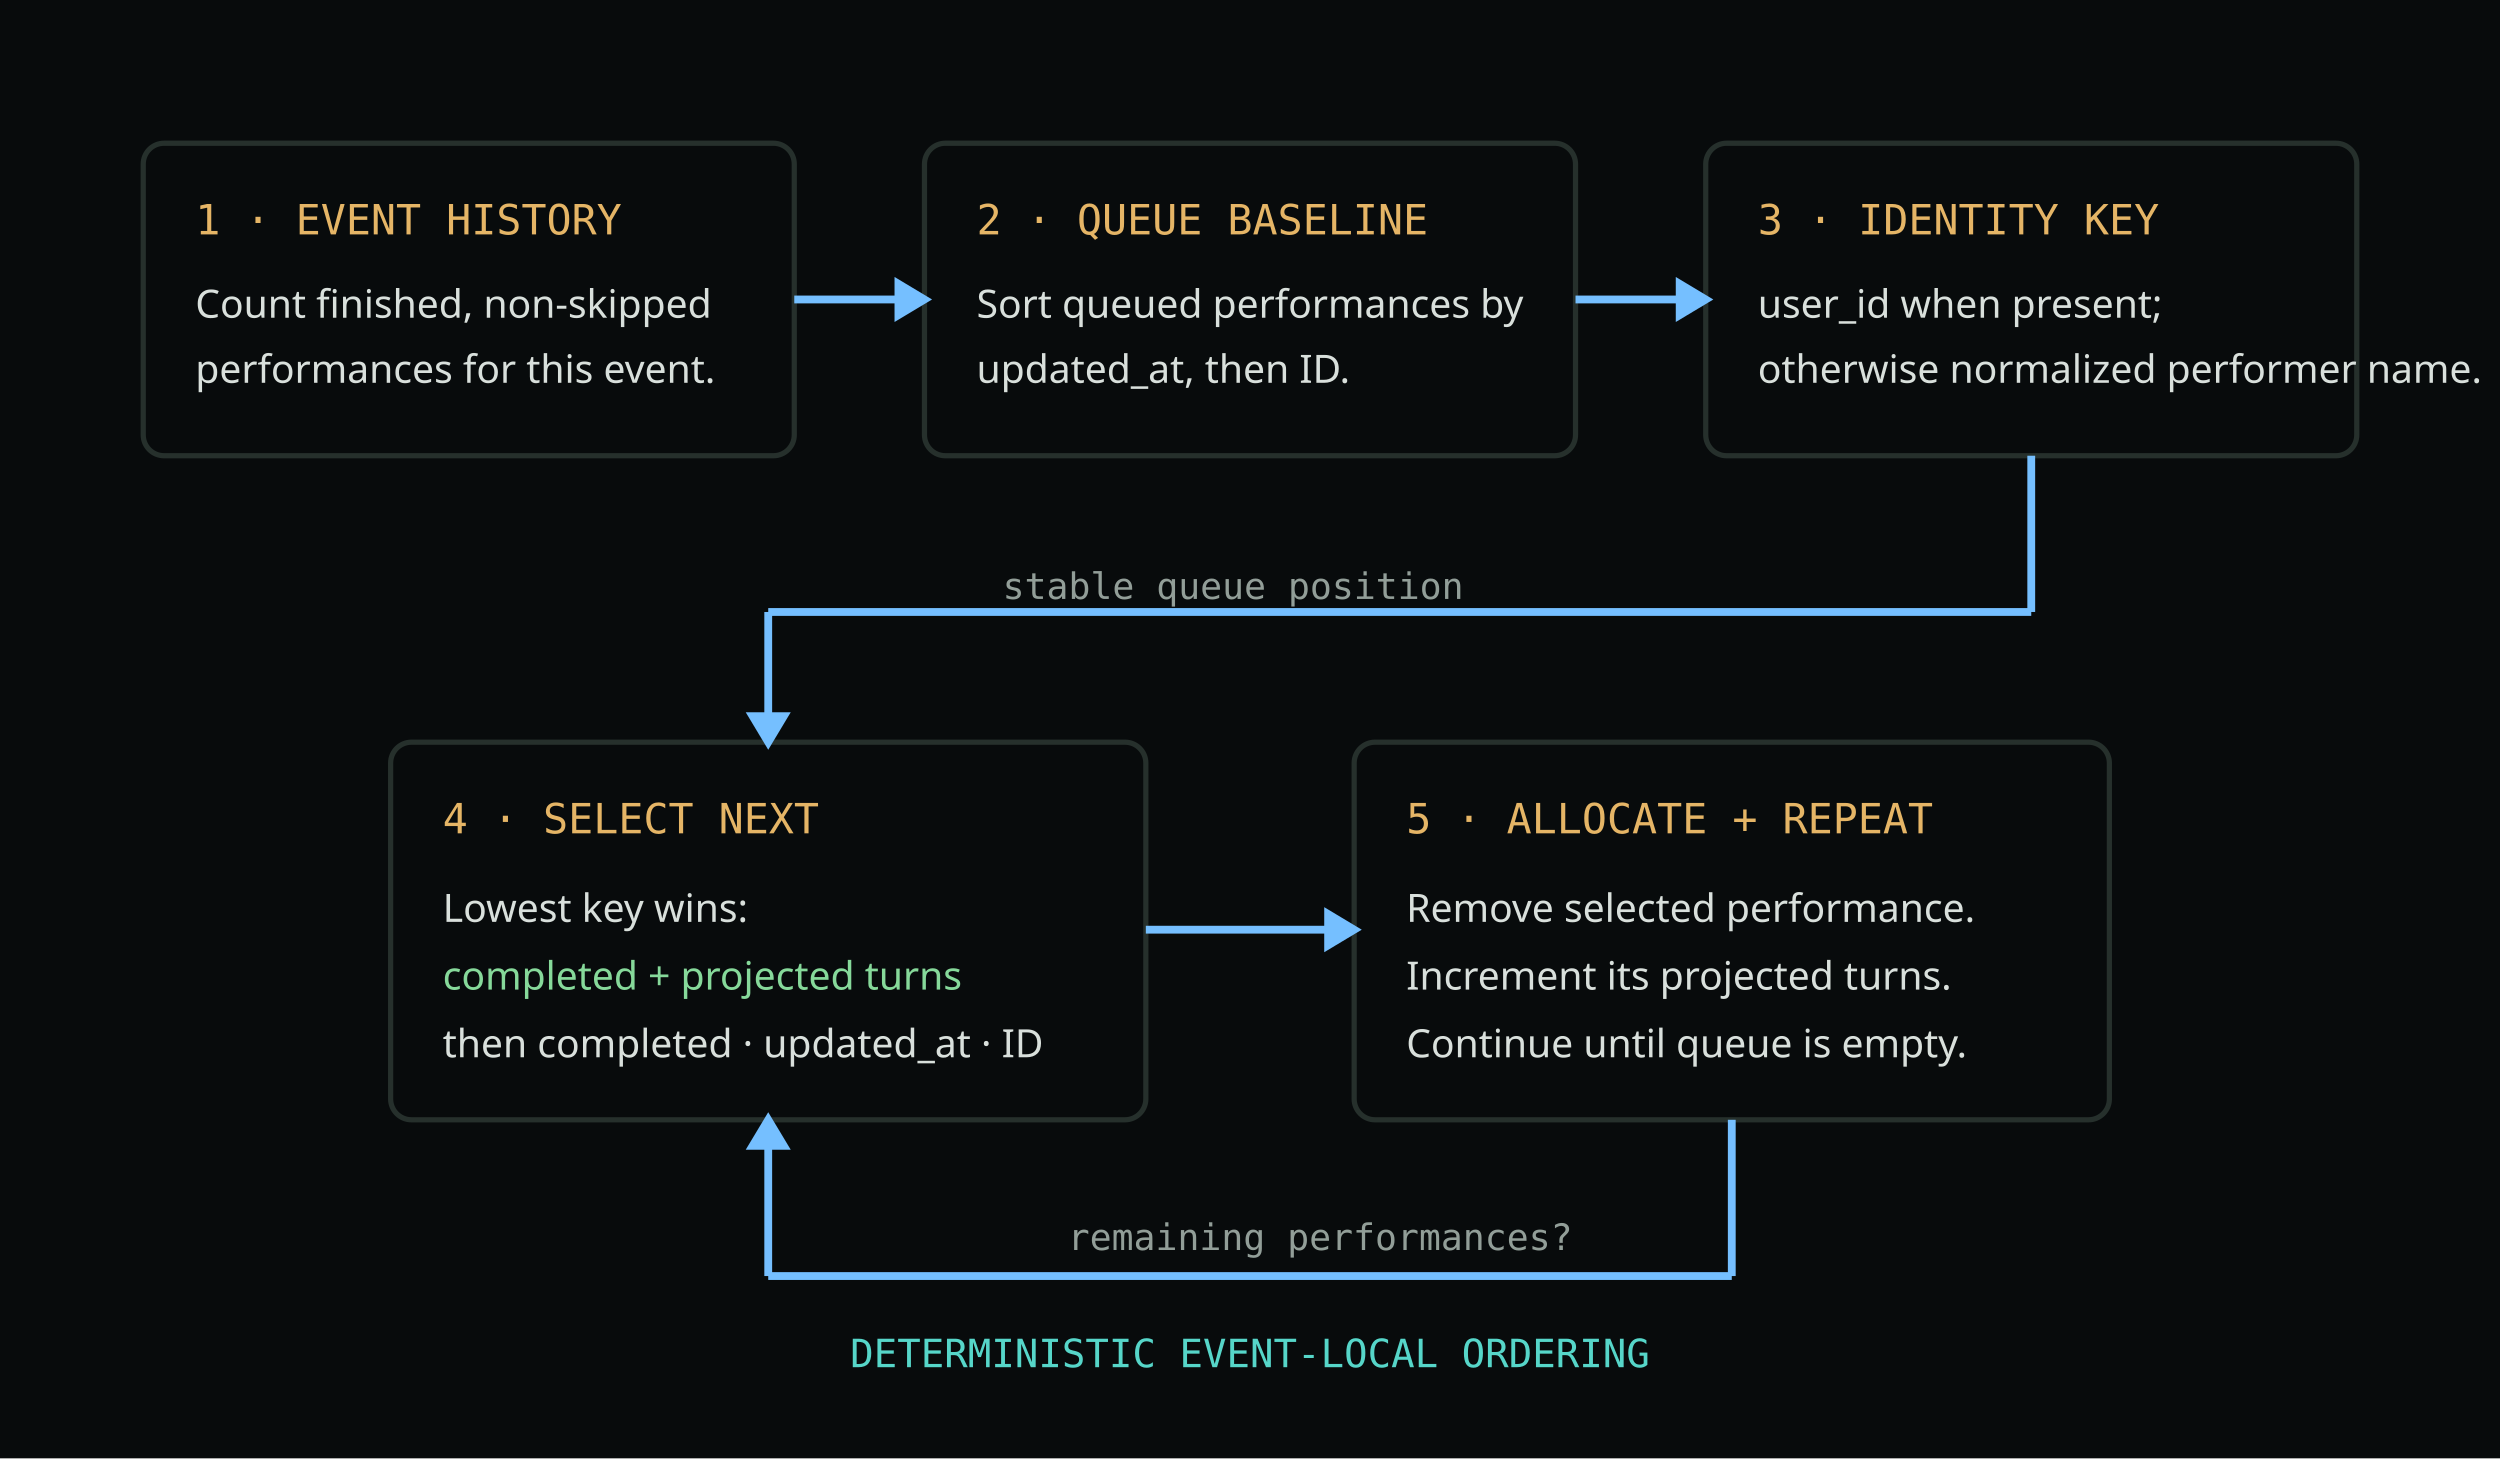
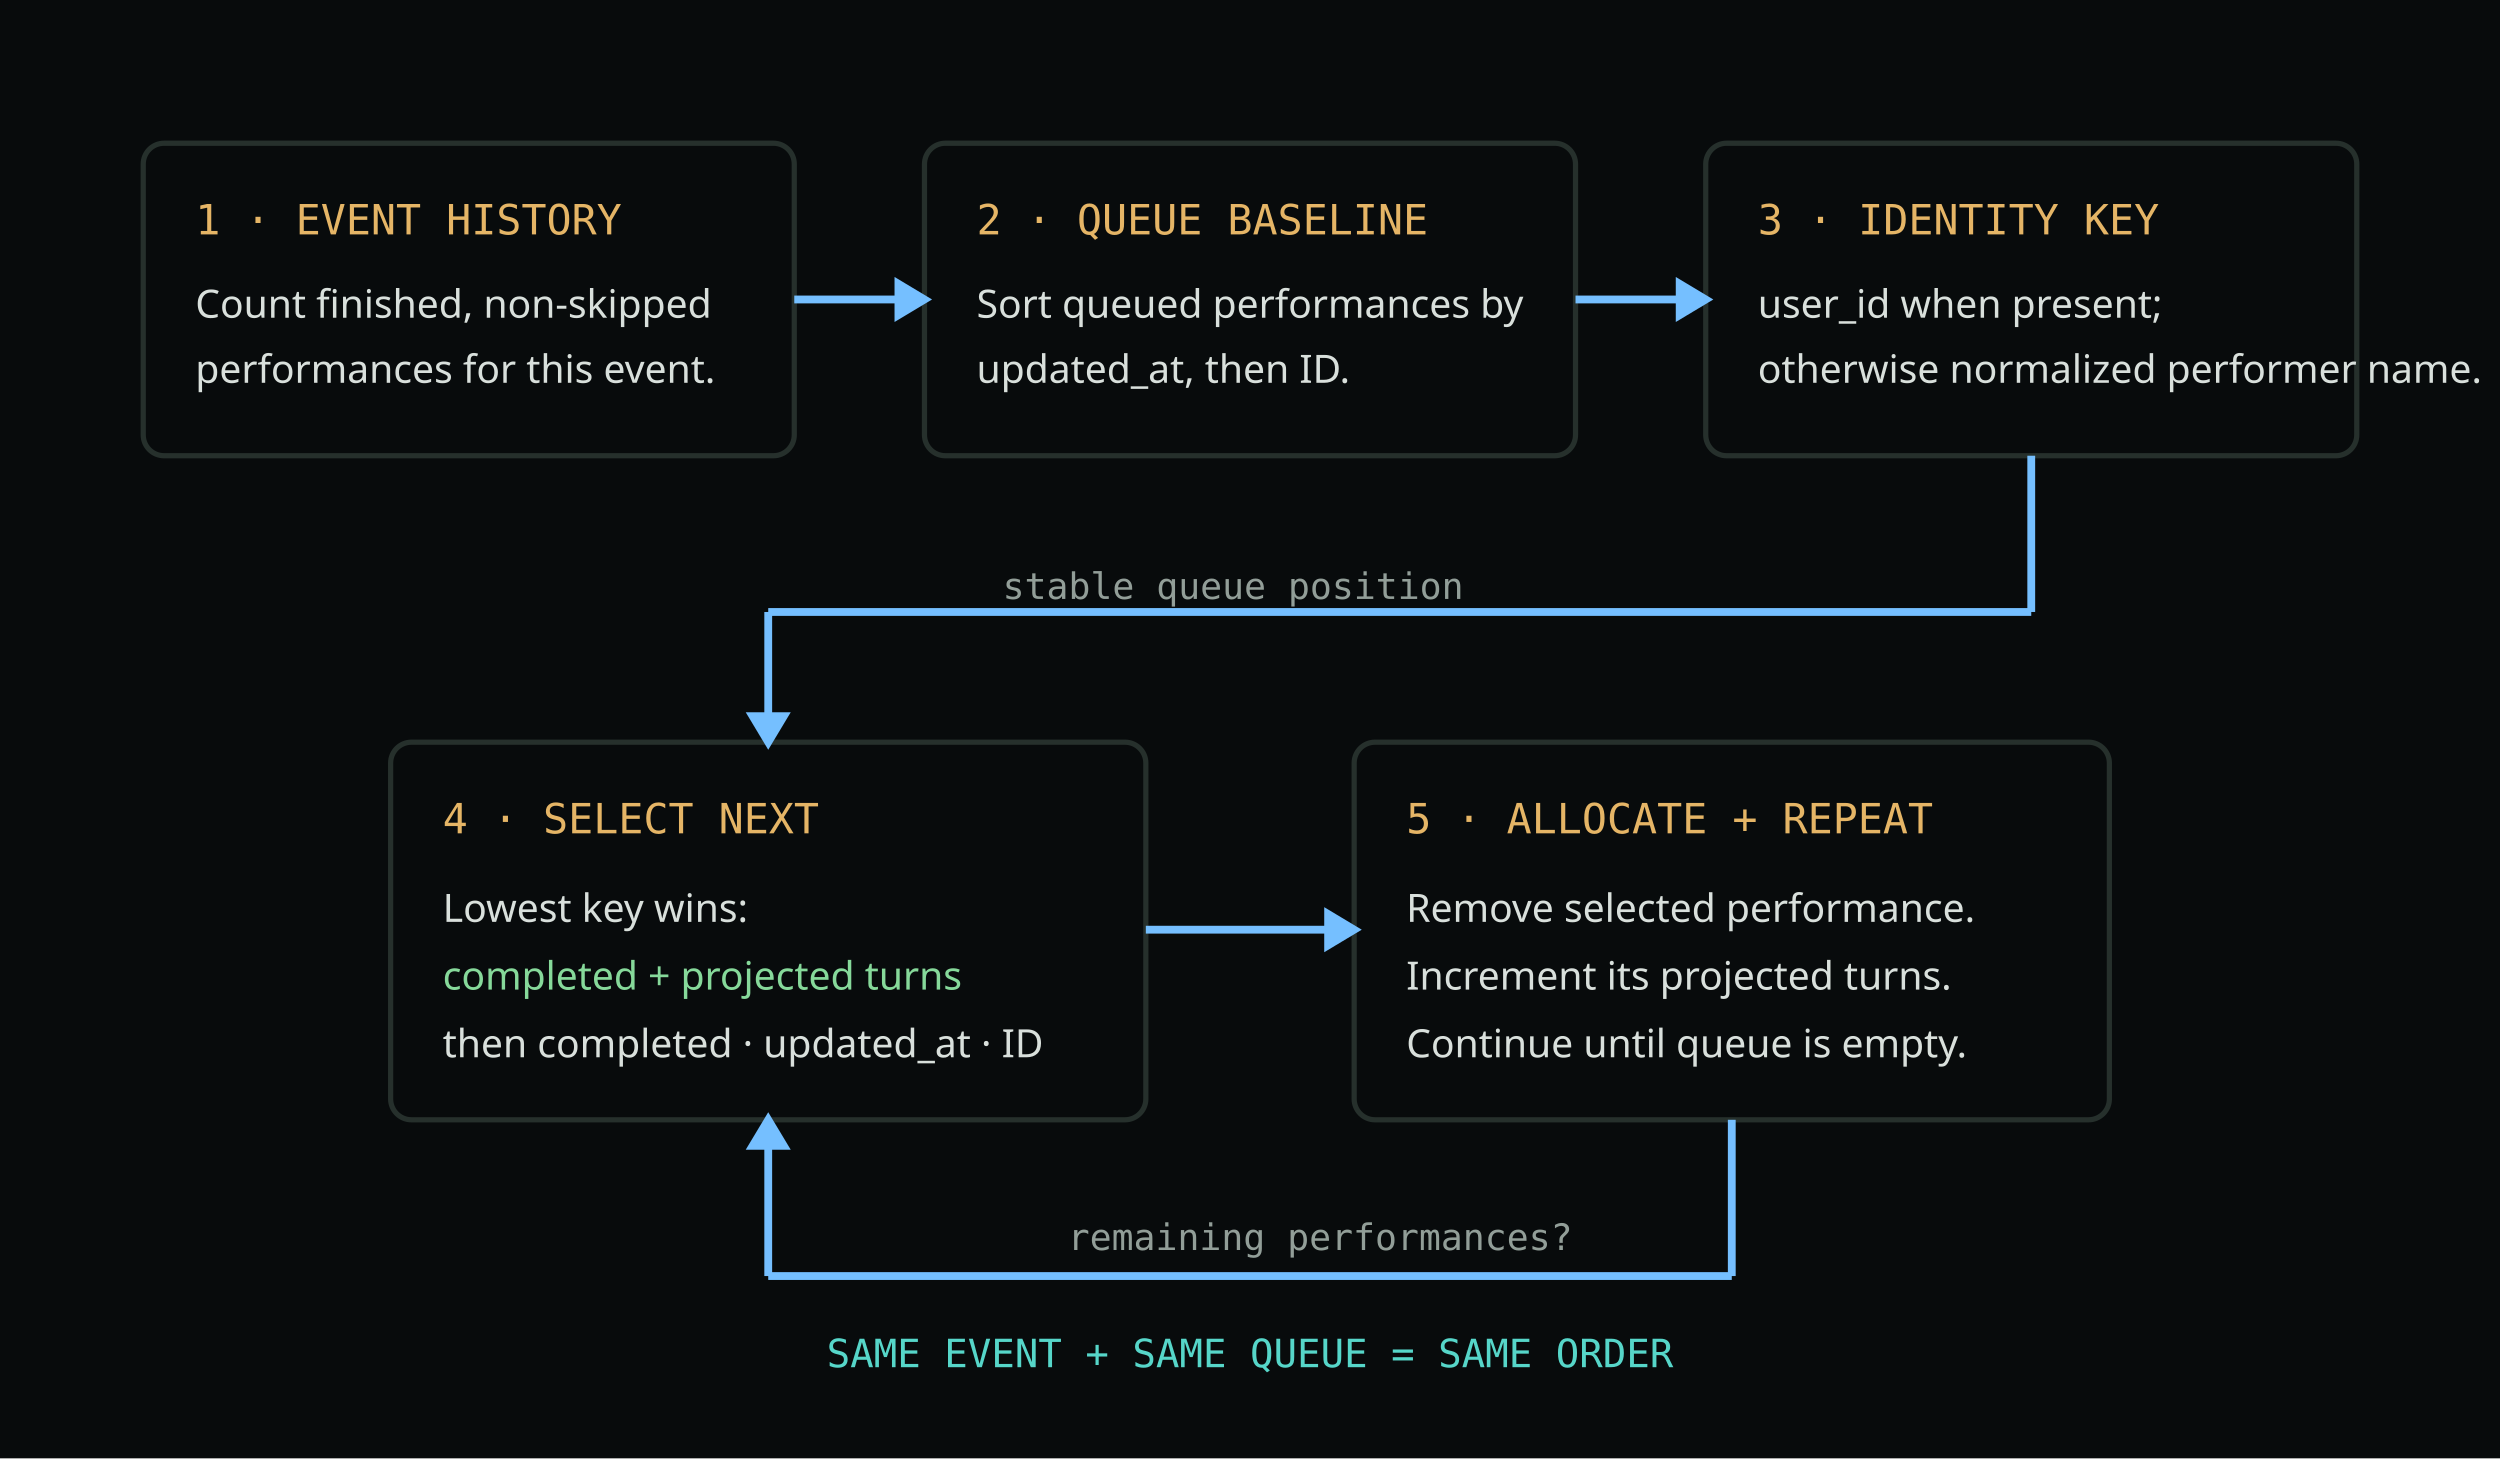
<svg xmlns="http://www.w3.org/2000/svg" width="960" height="560" viewBox="0 0 960 560" role="img" aria-labelledby="title desc">
  <rect width="960" height="560" fill="#080b0c" />
  <g fill="none" stroke="#26302c" stroke-width="2">
    <rect x="55" y="55" width="250" height="120" rx="8" />
    <rect x="355" y="55" width="250" height="120" rx="8" />
    <rect x="655" y="55" width="250" height="120" rx="8" />
    <rect x="150" y="285" width="290" height="145" rx="8" />
    <rect x="520" y="285" width="290" height="145" rx="8" />
  </g>
  <g font-family="ui-monospace, monospace" font-size="16" fill="#e5b566">
    <text x="75" y="90">1 · EVENT HISTORY</text>
    <text x="375" y="90">2 · QUEUE BASELINE</text>
    <text x="675" y="90">3 · IDENTITY KEY</text>
    <text x="170" y="320">4 · SELECT NEXT</text>
    <text x="540" y="320">5 · ALLOCATE + REPEAT</text>
  </g>
  <g font-family="ui-sans-serif, sans-serif" font-size="15" fill="#d9e0dc">
    <text x="75" y="122">Count finished, non-skipped</text>
    <text x="75" y="147">performances for this event.</text>
    <text x="375" y="122">Sort queued performances by</text>
    <text x="375" y="147">updated_at, then ID.</text>
    <text x="675" y="122">user_id when present;</text>
    <text x="675" y="147">otherwise normalized performer name.</text>
    <text x="170" y="354">Lowest key wins:</text>
    <text x="170" y="380" fill="#86d99a">completed + projected turns</text>
    <text x="170" y="406">then completed · updated_at · ID</text>
    <text x="540" y="354">Remove selected performance.</text>
    <text x="540" y="380">Increment its projected turns.</text>
    <text x="540" y="406">Continue until queue is empty.</text>
  </g>
  <g stroke="#75bfff" stroke-width="3" fill="#75bfff">
    <line x1="305" y1="115" x2="355" y2="115" />
    <polygon points="355,115 345,109 345,121" />
    <line x1="605" y1="115" x2="655" y2="115" />
    <polygon points="655,115 645,109 645,121" />
    <line x1="780" y1="175" x2="780" y2="235" />
    <line x1="780" y1="235" x2="295" y2="235" />
    <line x1="295" y1="235" x2="295" y2="285" />
    <polygon points="295,285 289,275 301,275" />
    <line x1="440" y1="357" x2="520" y2="357" />
    <polygon points="520,357 510,351 510,363" />
    <line x1="665" y1="430" x2="665" y2="490" />
    <line x1="665" y1="490" x2="295" y2="490" />
    <line x1="295" y1="490" x2="295" y2="430" />
    <polygon points="295,430 289,440 301,440" />
  </g>
  <g font-family="ui-monospace, monospace" font-size="14" fill="#929e98">
    <text x="385" y="230">stable queue position</text>
    <text x="410" y="480">remaining performances?</text>
  </g>
-   <text x="480" y="525" fill="#56d6c9" font-family="ui-monospace, monospace" font-size="15" text-anchor="middle">DETERMINISTIC EVENT-LOCAL ORDERING</text>
+   <text x="480" y="525" fill="#56d6c9" font-family="ui-monospace, monospace" font-size="15" text-anchor="middle">SAME EVENT + SAME QUEUE = SAME ORDER</text>
</svg>
